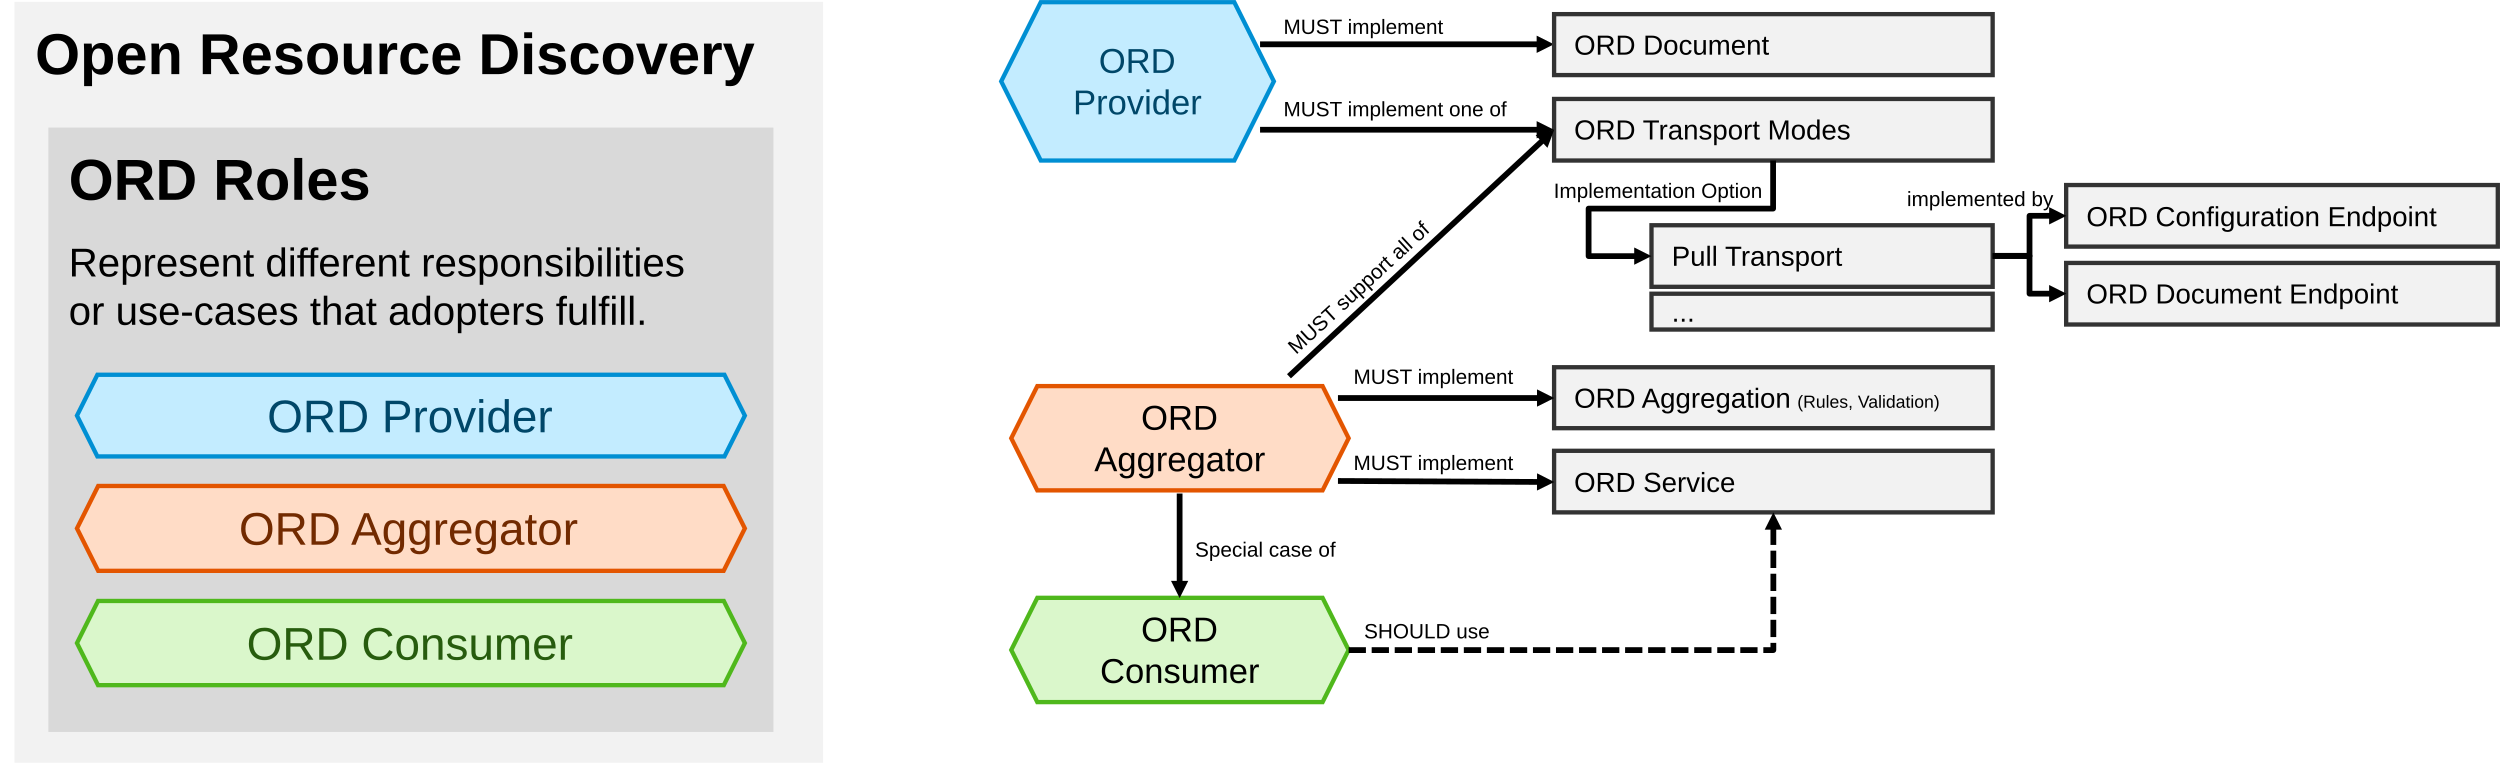
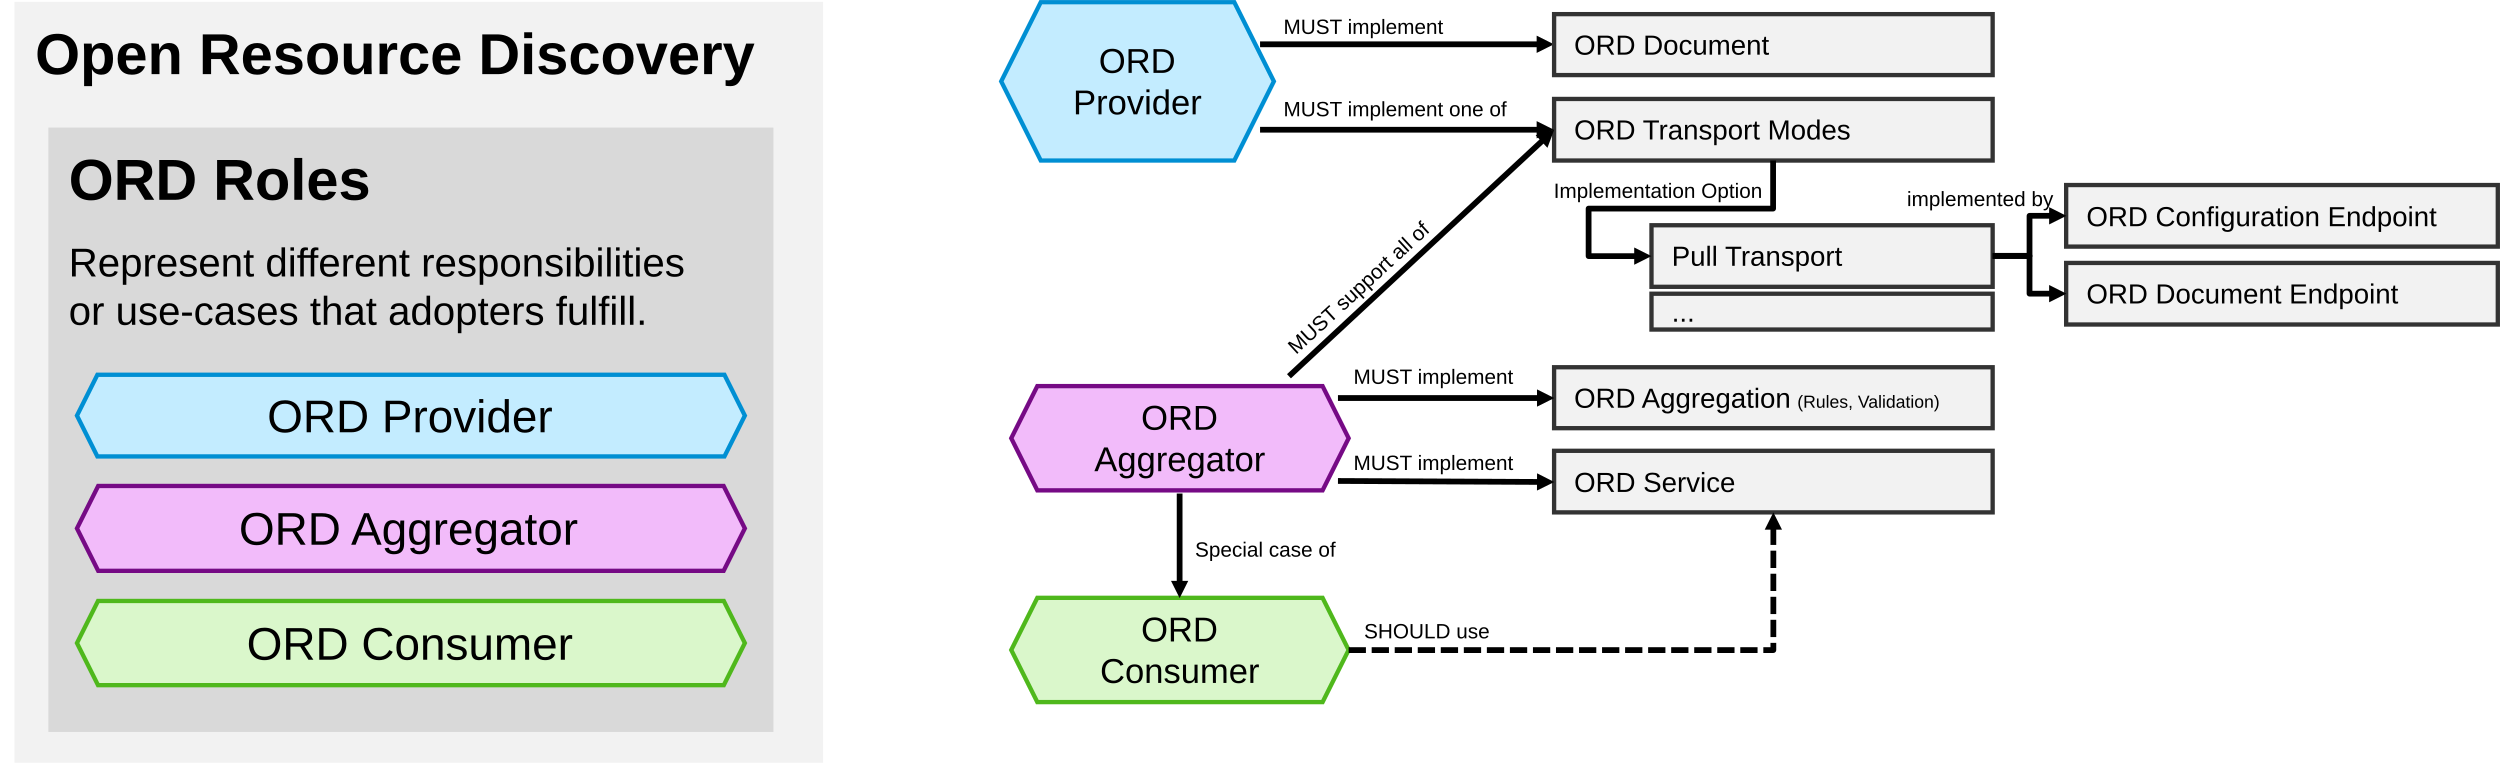
<svg xmlns="http://www.w3.org/2000/svg" width="3979" height="1214" xml:space="preserve" overflow="hidden">
  <defs>
    <clipPath id="clip0">
      <rect x="174" y="474" width="3979" height="1214" />
    </clipPath>
  </defs>
  <g clip-path="url(#clip0)" transform="translate(-174 -474)">
    <rect x="197" y="477" width="1287" height="1211" fill="#F2F2F2" />
    <text font-family="Arial,Arial_MSFontService,sans-serif" font-weight="700" font-size="92" transform="matrix(1 0 0 1 229.887 592)">Open Resource Discovery</text>
    <rect x="251" y="677" width="1154" height="962" fill="#D9D9D9" />
    <text font-family="Arial,Arial_MSFontService,sans-serif" font-weight="700" font-size="92" transform="matrix(1 0 0 1 283.358 792)">ORD Roles</text>
    <text font-family="Arial,Arial_MSFontService,sans-serif" font-weight="400" font-size="64" transform="matrix(1 0 0 1 283.358 914)">Represent different responsibilities </text>
    <text font-family="Arial,Arial_MSFontService,sans-serif" font-weight="400" font-size="64" transform="matrix(1 0 0 1 283.358 991)">or use</text>
    <text font-family="Arial,Arial_MSFontService,sans-serif" font-weight="400" font-size="64" transform="matrix(1 0 0 1 460.962 991)">-</text>
    <text font-family="Arial,Arial_MSFontService,sans-serif" font-weight="400" font-size="64" transform="matrix(1 0 0 1 482.16 991)">cases that adopters fulfill.</text>
    <path d="M296.5 1497.5 330 1430.5 1326 1430.5 1359.5 1497.5 1326 1564.5 330 1564.5Z" stroke="#4FB81C" stroke-width="6.875" stroke-miterlimit="8" fill="#DAF7CB" fill-rule="evenodd" />
-     <text fill="#275C0E" font-family="Arial,Arial_MSFontService,sans-serif" font-weight="400" font-size="73" transform="matrix(1 0 0 1 566.636 1524)">ORD Consumer</text>
-     <path d="M296.5 1315 330.25 1247.5 1325.75 1247.5 1359.5 1315 1325.75 1382.5 330.25 1382.5Z" stroke="#E35500" stroke-width="6.875" stroke-miterlimit="8" fill="#FFDCC6" fill-rule="evenodd" />
-     <text fill="#722A00" font-family="Arial,Arial_MSFontService,sans-serif" font-weight="400" font-size="73" transform="matrix(1 0 0 1 554.318 1341)">ORD Aggregator</text>
+     <text font-family="Arial,Arial_MSFontService,sans-serif" font-weight="400" font-size="73" transform="matrix(1 0 0 1 566.636 1524)">ORD Consumer</text>
+     <path d="M296.5 1315 330.25 1247.5 1325.75 1247.5 1359.5 1315 1325.75 1382.5 330.25 1382.5Z" stroke="#760A85" stroke-width="6.875" stroke-miterlimit="8" fill="#F2BBFA" fill-rule="evenodd" />
+     <text font-family="Arial,Arial_MSFontService,sans-serif" font-weight="400" font-size="73" transform="matrix(1 0 0 1 554.318 1341)">ORD Aggregator</text>
    <path d="M2179.5 539.917 2624.31 539.917 2624.31 549.084 2179.5 549.083ZM2619.73 530.75 2647.23 544.5 2619.73 558.25Z" />
    <path d="M1767.5 603.5 1830.5 477.5 2138.5 477.5 2201.5 603.5 2138.5 729.5 1830.5 729.5Z" stroke="#008FD3" stroke-width="6.875" stroke-miterlimit="8" fill="#C3ECFF" fill-rule="evenodd" />
-     <text fill="#004769" font-family="Arial,Arial_MSFontService,sans-serif" font-weight="400" font-size="55" transform="matrix(1 0 0 1 1922.86 590)">ORD </text>
-     <text fill="#004769" font-family="Arial,Arial_MSFontService,sans-serif" font-weight="400" font-size="55" transform="matrix(1 0 0 1 1881.89 656)">Provider</text>
+     <text font-family="Arial,Arial_MSFontService,sans-serif" font-weight="400" font-size="55" transform="matrix(1 0 0 1 1922.86 590)">ORD </text>
+     <text font-family="Arial,Arial_MSFontService,sans-serif" font-weight="400" font-size="55" transform="matrix(1 0 0 1 1881.89 656)">Provider</text>
    <path d="M1783.5 1508.5 1825 1425.5 2279 1425.5 2320.5 1508.5 2279 1591.5 1825 1591.5Z" stroke="#4FB81C" stroke-width="6.875" stroke-miterlimit="8" fill="#DAF7CB" fill-rule="evenodd" />
    <text font-family="Arial,Arial_MSFontService,sans-serif" font-weight="400" font-size="55" transform="matrix(1 0 0 1 1990.17 1495)">ORD</text>
    <text font-family="Arial,Arial_MSFontService,sans-serif" font-weight="400" font-size="55" transform="matrix(1 0 0 1 1924.86 1561)">Consumer</text>
-     <path d="M1783.5 1171.5 1825 1088.5 2279 1088.5 2320.5 1171.5 2279 1254.5 1825 1254.5Z" stroke="#E35500" stroke-width="6.875" stroke-miterlimit="8" fill="#FFDCC6" fill-rule="evenodd" />
+     <path d="M1783.5 1171.5 1825 1088.5 2279 1088.5 2320.5 1171.5 2279 1254.5 1825 1254.5Z" stroke="#760A85" stroke-width="6.875" stroke-miterlimit="8" fill="#F2BBFA" fill-rule="evenodd" />
    <text font-family="Arial,Arial_MSFontService,sans-serif" font-weight="400" font-size="55" transform="matrix(1 0 0 1 1990.17 1158)">ORD </text>
    <text font-family="Arial,Arial_MSFontService,sans-serif" font-weight="400" font-size="55" transform="matrix(1 0 0 1 1915.7 1224)">Aggregator</text>
    <rect x="2647.5" y="496.5" width="698" height="97" stroke="#333333" stroke-width="6.875" stroke-miterlimit="8" fill="#F2F2F2" />
    <text font-family="Arial,Arial_MSFontService,sans-serif" font-weight="400" font-size="44" transform="matrix(1 0 0 1 2679.31 561)">ORD Document</text>
    <rect x="2647.5" y="631.5" width="698" height="98" stroke="#333333" stroke-width="6.875" stroke-miterlimit="8" fill="#F2F2F2" />
    <text font-family="Arial,Arial_MSFontService,sans-serif" font-weight="400" font-size="44" transform="matrix(1 0 0 1 2679.31 696)">ORD Transport Modes</text>
    <rect x="3462.5" y="768.5" width="687" height="98" stroke="#333333" stroke-width="6.875" stroke-miterlimit="8" fill="#F2F2F2" />
    <text font-family="Arial,Arial_MSFontService,sans-serif" font-weight="400" font-size="44" transform="matrix(1 0 0 1 3494.71 834)">ORD Configuration Endpoint</text>
    <rect x="2802.5" y="832.5" width="543" height="98" stroke="#333333" stroke-width="6.875" stroke-miterlimit="8" fill="#F2F2F2" />
    <text font-family="Arial,Arial_MSFontService,sans-serif" font-weight="400" font-size="44" transform="matrix(1 0 0 1 2834.72 897)">Pull Transport</text>
    <rect x="3462.5" y="892.5" width="687" height="98" stroke="#333333" stroke-width="6.875" stroke-miterlimit="8" fill="#F2F2F2" />
    <text font-family="Arial,Arial_MSFontService,sans-serif" font-weight="400" font-size="44" transform="matrix(1 0 0 1 3494.71 957)">ORD Document Endpoint</text>
    <rect x="2647.5" y="1058.5" width="698" height="97" stroke="#333333" stroke-width="6.875" stroke-miterlimit="8" fill="#F2F2F2" />
    <text font-family="Arial,Arial_MSFontService,sans-serif" font-weight="400" font-size="44" transform="matrix(1 0 0 1 2679.31 1123)">ORD Aggregation</text>
    <text font-family="Arial,Arial_MSFontService,sans-serif" font-weight="400" font-size="28" transform="matrix(1 0 0 1 3034.51 1123)">(Rules, Validation)</text>
    <rect x="2647.5" y="1191.5" width="698" height="98" stroke="#333333" stroke-width="6.875" stroke-miterlimit="8" fill="#F2F2F2" />
    <text font-family="Arial,Arial_MSFontService,sans-serif" font-weight="400" font-size="44" transform="matrix(1 0 0 1 2679.31 1257)">ORD Service</text>
    <path d="M2179.5 675.917 2624.31 675.917 2624.31 685.084 2179.5 685.083ZM2619.73 666.75 2647.23 680.5 2619.73 694.25Z" />
    <text font-family="Arial,Arial_MSFontService,sans-serif" font-weight="400" font-size="33" transform="matrix(1 0 0 1 2216.81 528)">MUST implement</text>
    <text font-family="Arial,Arial_MSFontService,sans-serif" font-weight="400" font-size="33" transform="matrix(1 0 0 1 2216.81 659)">MUST implement one of</text>
    <path d="M3000.66 729.5 3000.66 805.998C3000.66 808.53 2998.61 810.582 2996.08 810.582L2702.43 810.582 2707.01 805.998 2707.01 881.642 2702.43 877.058 2779.58 877.058 2779.58 886.225 2702.43 886.225C2699.9 886.225 2697.84 884.173 2697.84 881.642L2697.84 805.998C2697.84 803.467 2699.9 801.415 2702.43 801.415L2996.08 801.415 2991.5 805.998 2991.5 729.5ZM2775 867.892 2802.5 881.642 2775 895.392Z" />
    <path d="M0-4.583 58.697-4.583C61.229-4.583 63.281-2.531 63.281 0L63.281 63.692 58.697 59.109 94.478 59.109 94.478 68.275 58.697 68.275C56.166 68.275 54.114 66.223 54.114 63.692L54.114 0 58.697 4.583 0 4.583ZM89.895 49.942 117.395 63.692 89.895 77.442Z" transform="matrix(1 0 0 -1 3345.5 881.192)" />
    <path d="M3345.5 876.917 3404.2 876.917C3406.73 876.917 3408.78 878.969 3408.78 881.5L3408.78 941.383 3404.2 936.8 3439.98 936.8 3439.98 945.967 3404.2 945.967C3401.67 945.967 3399.61 943.915 3399.61 941.383L3399.61 881.5 3404.2 886.083 3345.5 886.083ZM3435.39 927.633 3462.89 941.383 3435.39 955.133Z" />
    <text font-family="Arial,Arial_MSFontService,sans-serif" font-weight="400" font-size="33" transform="matrix(1 0 0 1 2646.83 789)">Implementation Option</text>
    <text font-family="Arial,Arial_MSFontService,sans-serif" font-weight="400" font-size="33" transform="matrix(1 0 0 1 3209.11 802)">implemented by</text>
    <path d="M2303.5 1102.92 2624.88 1102.92 2624.88 1112.08 2303.5 1112.08ZM2620.3 1093.75 2647.8 1107.5 2620.3 1121.25Z" />
    <text font-family="Arial,Arial_MSFontService,sans-serif" font-weight="400" font-size="33" transform="matrix(1 0 0 1 2328.24 1085)">MUST implement</text>
    <path d="M2303.52 1234.92 2624.91 1236.48 2624.86 1245.64 2303.48 1244.08ZM2620.37 1227.29 2647.8 1241.17 2620.23 1254.79Z" />
    <text font-family="Arial,Arial_MSFontService,sans-serif" font-weight="400" font-size="33" transform="matrix(1 0 0 1 2328.24 1222)">MUST implement</text>
    <path d="M0-4.583 27.5-4.583 27.5 4.583 0 4.583ZM36.667-4.583 64.167-4.583 64.167 4.583 36.667 4.583ZM73.333-4.583 100.833-4.583 100.833 4.583 73.333 4.583ZM110-4.583 137.5-4.583 137.5 4.583 110 4.583ZM146.667-4.583 174.167-4.583 174.167 4.583 146.667 4.583ZM183.333-4.583 210.833-4.583 210.833 4.583 183.333 4.583ZM220-4.583 247.5-4.583 247.5 4.583 220 4.583ZM256.667-4.583 284.167-4.583 284.167 4.583 256.667 4.583ZM293.333-4.583 320.833-4.583 320.833 4.583 293.333 4.583ZM330-4.583 357.5-4.583 357.5 4.583 330 4.583ZM366.667-4.583 394.167-4.583 394.167 4.583 366.667 4.583ZM403.333-4.583 430.833-4.583 430.833 4.583 403.333 4.583ZM440-4.583 467.5-4.583 467.5 4.583 440 4.583ZM476.667-4.583 504.167-4.583 504.167 4.583 476.667 4.583ZM513.333-4.583 540.833-4.583 540.833 4.583 513.333 4.583ZM550-4.583 577.5-4.583 577.5 4.583 550 4.583ZM586.667-4.583 614.167-4.583 614.167 4.583 586.667 4.583ZM623.333-4.583 650.833-4.583 650.833 4.583 623.333 4.583ZM660-4.583 675.97-4.583C678.501-4.583 680.553-2.531 680.553 0L680.553 11.53 671.387 11.53 671.387 0 675.97 4.583 660 4.583ZM680.553 20.697 680.553 48.197 671.387 48.197 671.387 20.697ZM680.553 57.364 680.553 84.864 671.387 84.864 671.387 57.364ZM680.553 94.03 680.553 121.53 671.387 121.53 671.387 94.03ZM680.553 130.697 680.553 158.197 671.387 158.197 671.387 130.697ZM680.553 167.363 680.553 194.863 671.387 194.863 671.387 167.363ZM689.72 191.683 675.97 219.183 662.22 191.683Z" transform="matrix(1 0 0 -1 2320.5 1508.68)" />
    <text font-family="Arial,Arial_MSFontService,sans-serif" font-weight="400" font-size="33" transform="matrix(1 0 0 1 2345.06 1490)">SHOULD use</text>
    <rect x="2802.5" y="941.5" width="543" height="57" stroke="#333333" stroke-width="6.875" stroke-miterlimit="8" fill="#F2F2F2" />
    <text font-family="Arial,Arial_MSFontService,sans-serif" font-weight="400" font-size="44" transform="matrix(1 0 0 1 2834.69 986)">...</text>
    <path d="M3.12-3.357 408.521 373.376 402.281 380.091-3.12 3.357ZM411.403 363.541 422.188 392.334 392.683 383.686Z" transform="matrix(1 0 0 -1 2225.5 1072.83)" />
    <text font-family="Arial,Arial_MSFontService,sans-serif" font-weight="400" font-size="33" transform="matrix(0.735954 -0.677032 0.677032 0.735954 2236.72 1039)">MUST support </text>
    <text font-family="Arial,Arial_MSFontService,sans-serif" font-weight="400" font-size="33" transform="matrix(0.735954 -0.677032 0.677032 0.735954 2399.89 889)">all of</text>
    <path d="M296.5 1135.5 329 1070.5 1327 1070.5 1359.5 1135.5 1327 1200.5 329 1200.5Z" stroke="#008FD3" stroke-width="6.875" stroke-miterlimit="8" fill="#C3ECFF" fill-rule="evenodd" />
-     <text fill="#004769" font-family="Arial,Arial_MSFontService,sans-serif" font-weight="400" font-size="73" transform="matrix(1 0 0 1 599.292 1162)">ORD Provider</text>
+     <text font-family="Arial,Arial_MSFontService,sans-serif" font-weight="400" font-size="73" transform="matrix(1 0 0 1 599.292 1162)">ORD Provider</text>
    <path d="M2056.08 1259.5 2056.08 1403.05 2046.92 1403.05 2046.92 1259.5ZM2065.25 1398.47 2051.5 1425.97 2037.75 1398.47Z" />
    <text font-family="Arial,Arial_MSFontService,sans-serif" font-weight="400" font-size="33" transform="matrix(1 0 0 1 2076.02 1360)">Special case of</text>
  </g>
</svg>
